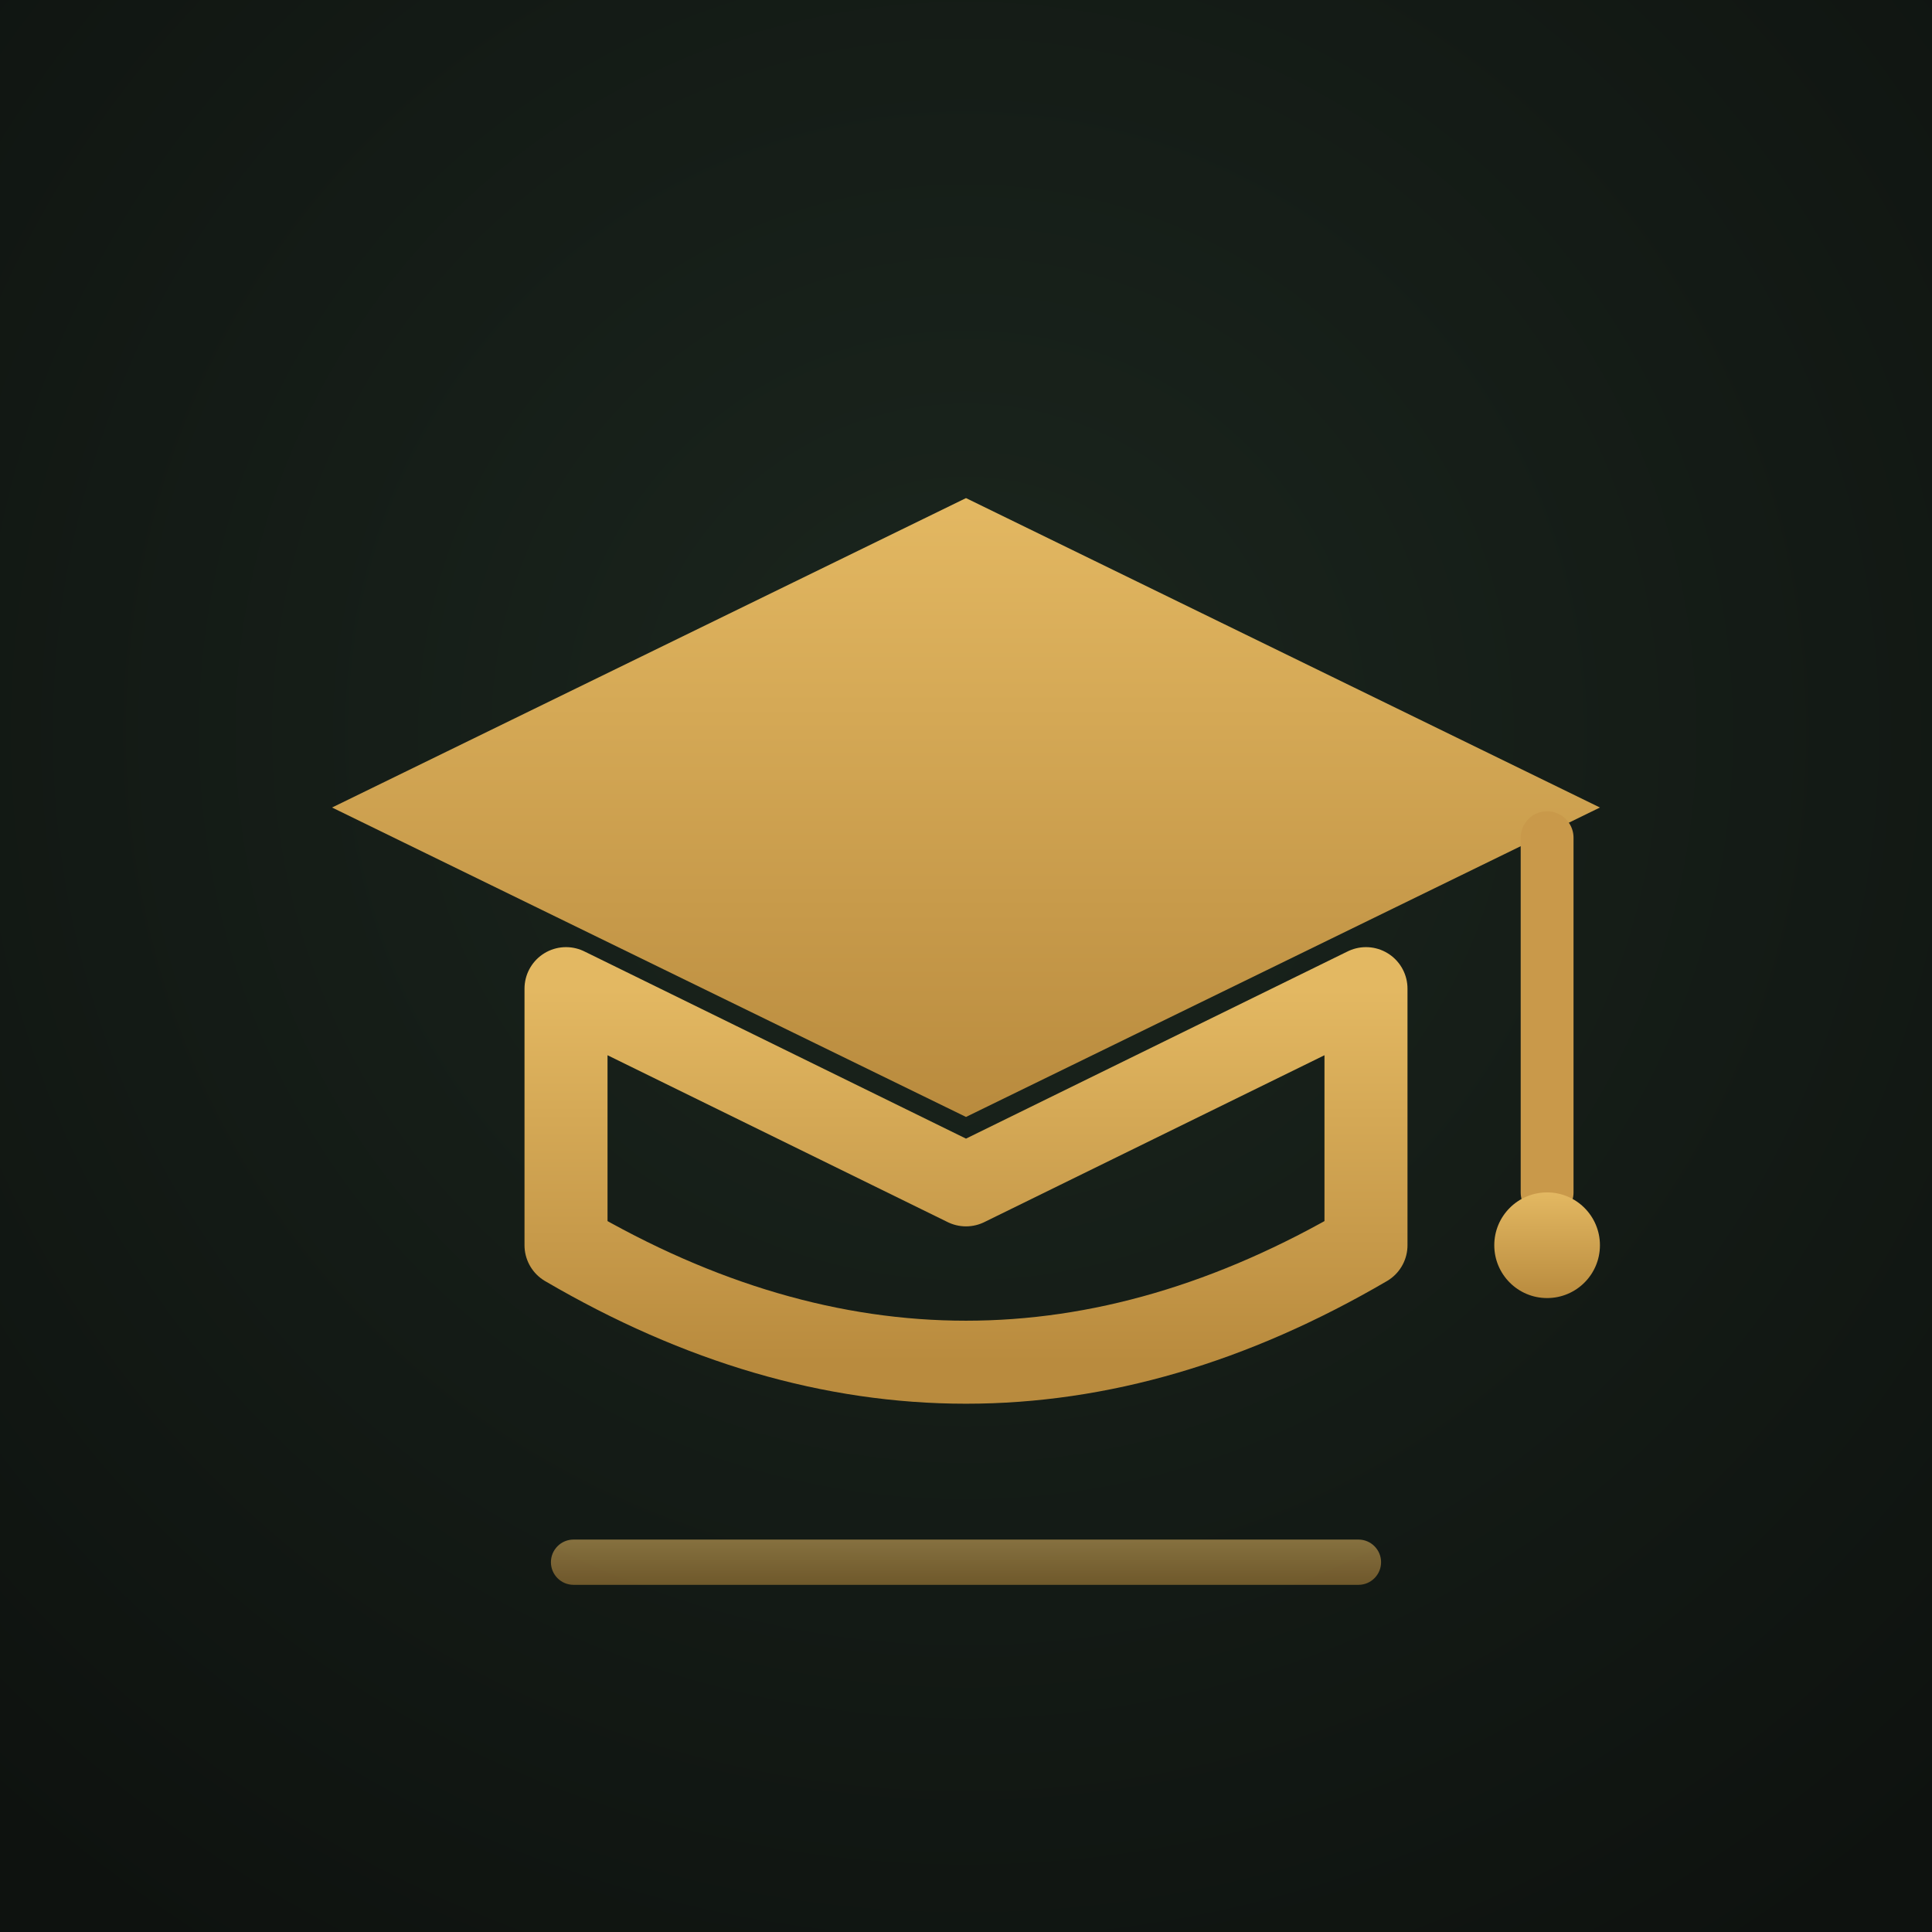
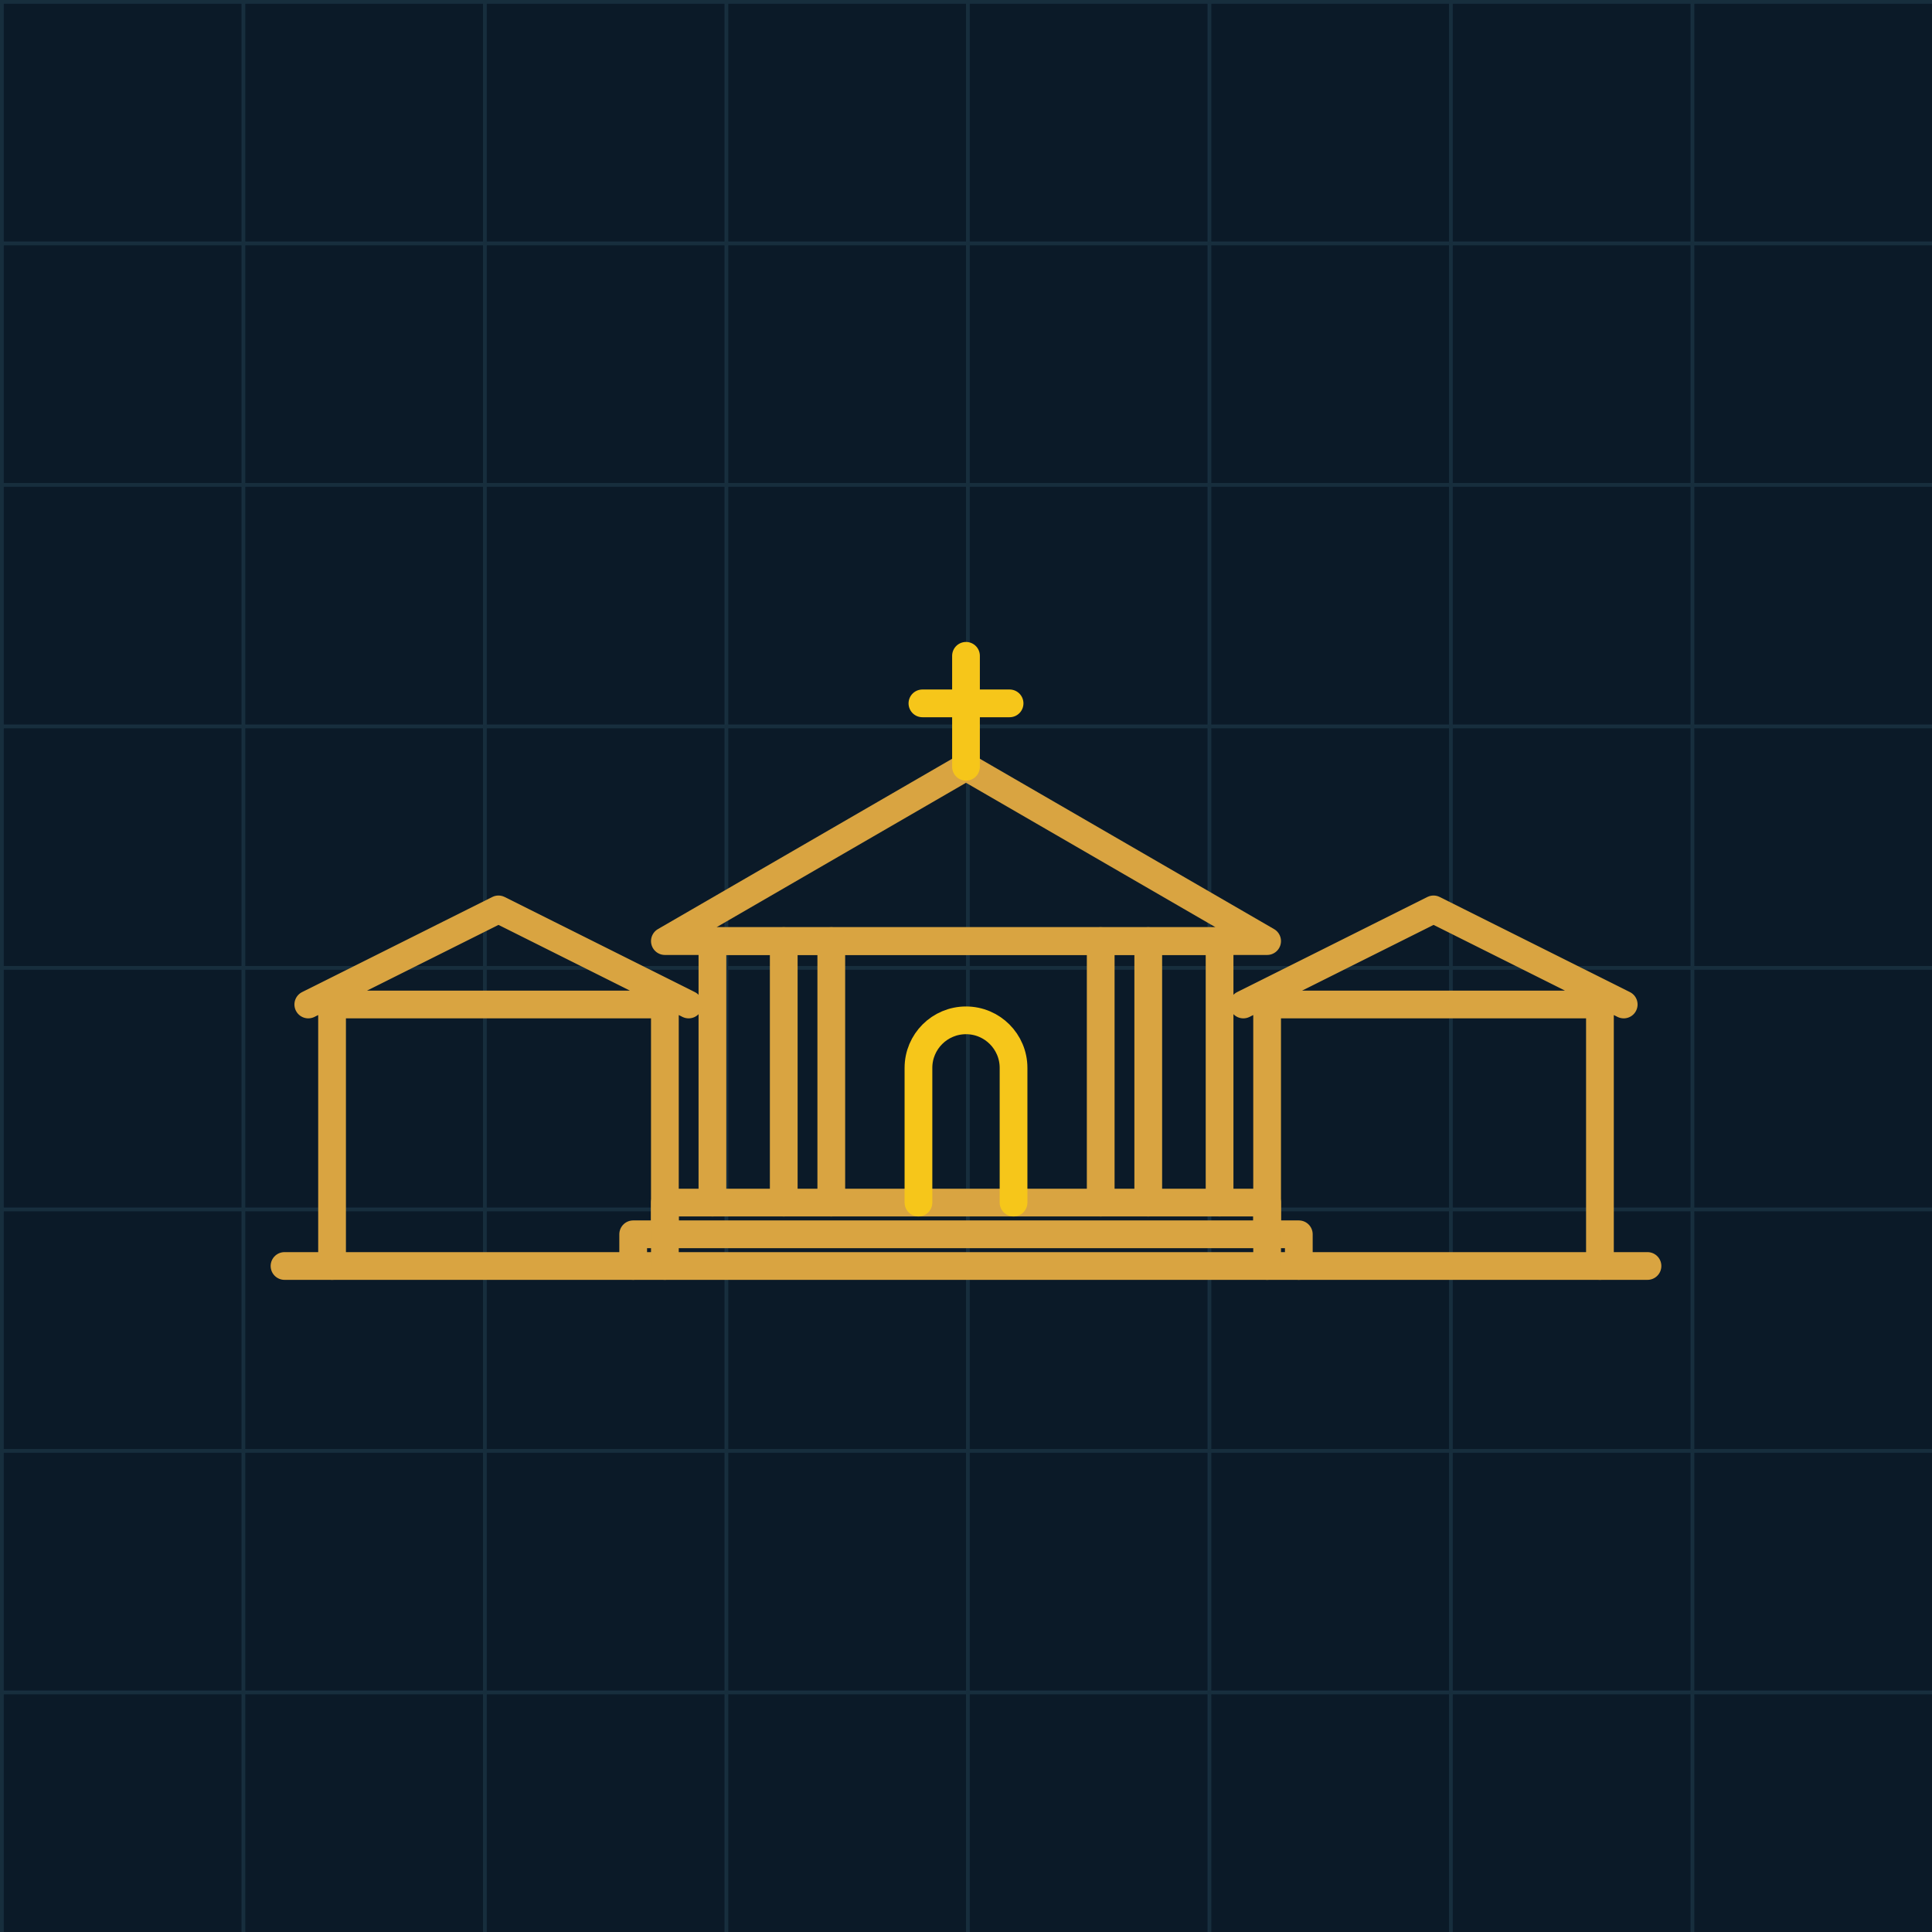
<svg xmlns="http://www.w3.org/2000/svg" viewBox="0 0 512 512">
  <defs>
-     <linearGradient id="g" x1="0" y1="0" x2="0" y2="1">
-       <stop offset="0" stop-color="#e3b862" />
-       <stop offset="1" stop-color="#b98b3e" />
-     </linearGradient>
-     <radialGradient id="bg" cx="50%" cy="38%" r="75%">
-       <stop offset="0" stop-color="#1b261e" />
-       <stop offset="1" stop-color="#0e120f" />
-     </radialGradient>
+     <pattern id="g" width="64" height="64" patternUnits="userSpaceOnUse">
+       <path d="M64 0H0V64" fill="none" stroke="#6fc3df" stroke-opacity=".12" stroke-width="2" />
+     </pattern>
  </defs>
-   <rect width="512" height="512" fill="url(#bg)" />
-   <path d="M256 132 L424 214 L256 296 L88 214 Z" fill="url(#g)" />
-   <path d="M150 262 L150 330 Q256 392 362 330 L362 262 L256 314 Z" fill="none" stroke="url(#g)" stroke-width="22" stroke-linejoin="round" />
-   <path d="M410 222 L410 316" stroke="#c9994a" stroke-width="14" stroke-linecap="round" />
-   <circle cx="410" cy="330" r="14" fill="url(#g)" />
-   <rect x="146" y="408" width="220" height="12" rx="6" fill="url(#g)" opacity=".55" />
+   <rect width="512" height="512" fill="#0b1a28" />
+   <rect width="512" height="512" fill="url(#g)" />
+   <g transform="translate(256 262) scale(1.05) translate(-180 -90)" fill="none" stroke="#d9a441" stroke-width="7" stroke-linejoin="round" stroke-linecap="round">
+     <path d="M8 160H352" />
+     <path d="M96 160v-8h168v8" />
+     <path d="M104 152v-8h152v8" />
+     <path d="M116 144V78h128v66" />
+     <path d="M104 78 180 34 256 78z" />
+     <path d="M180 34V6M169 18h22" stroke="#f6c61a" />
+     <path d="M134 78v66M146 78v66M214 78v66M226 78v66" />
+     <path d="M168 144v-34a12 12 0 0 1 24 0v34" stroke="#f6c61a" />
+     <path d="M20 160v-66h84v66M14 94 62 70l48 24M256 160v-66h84v66M250 94l48-24 48 24" />
+   </g>
</svg>
